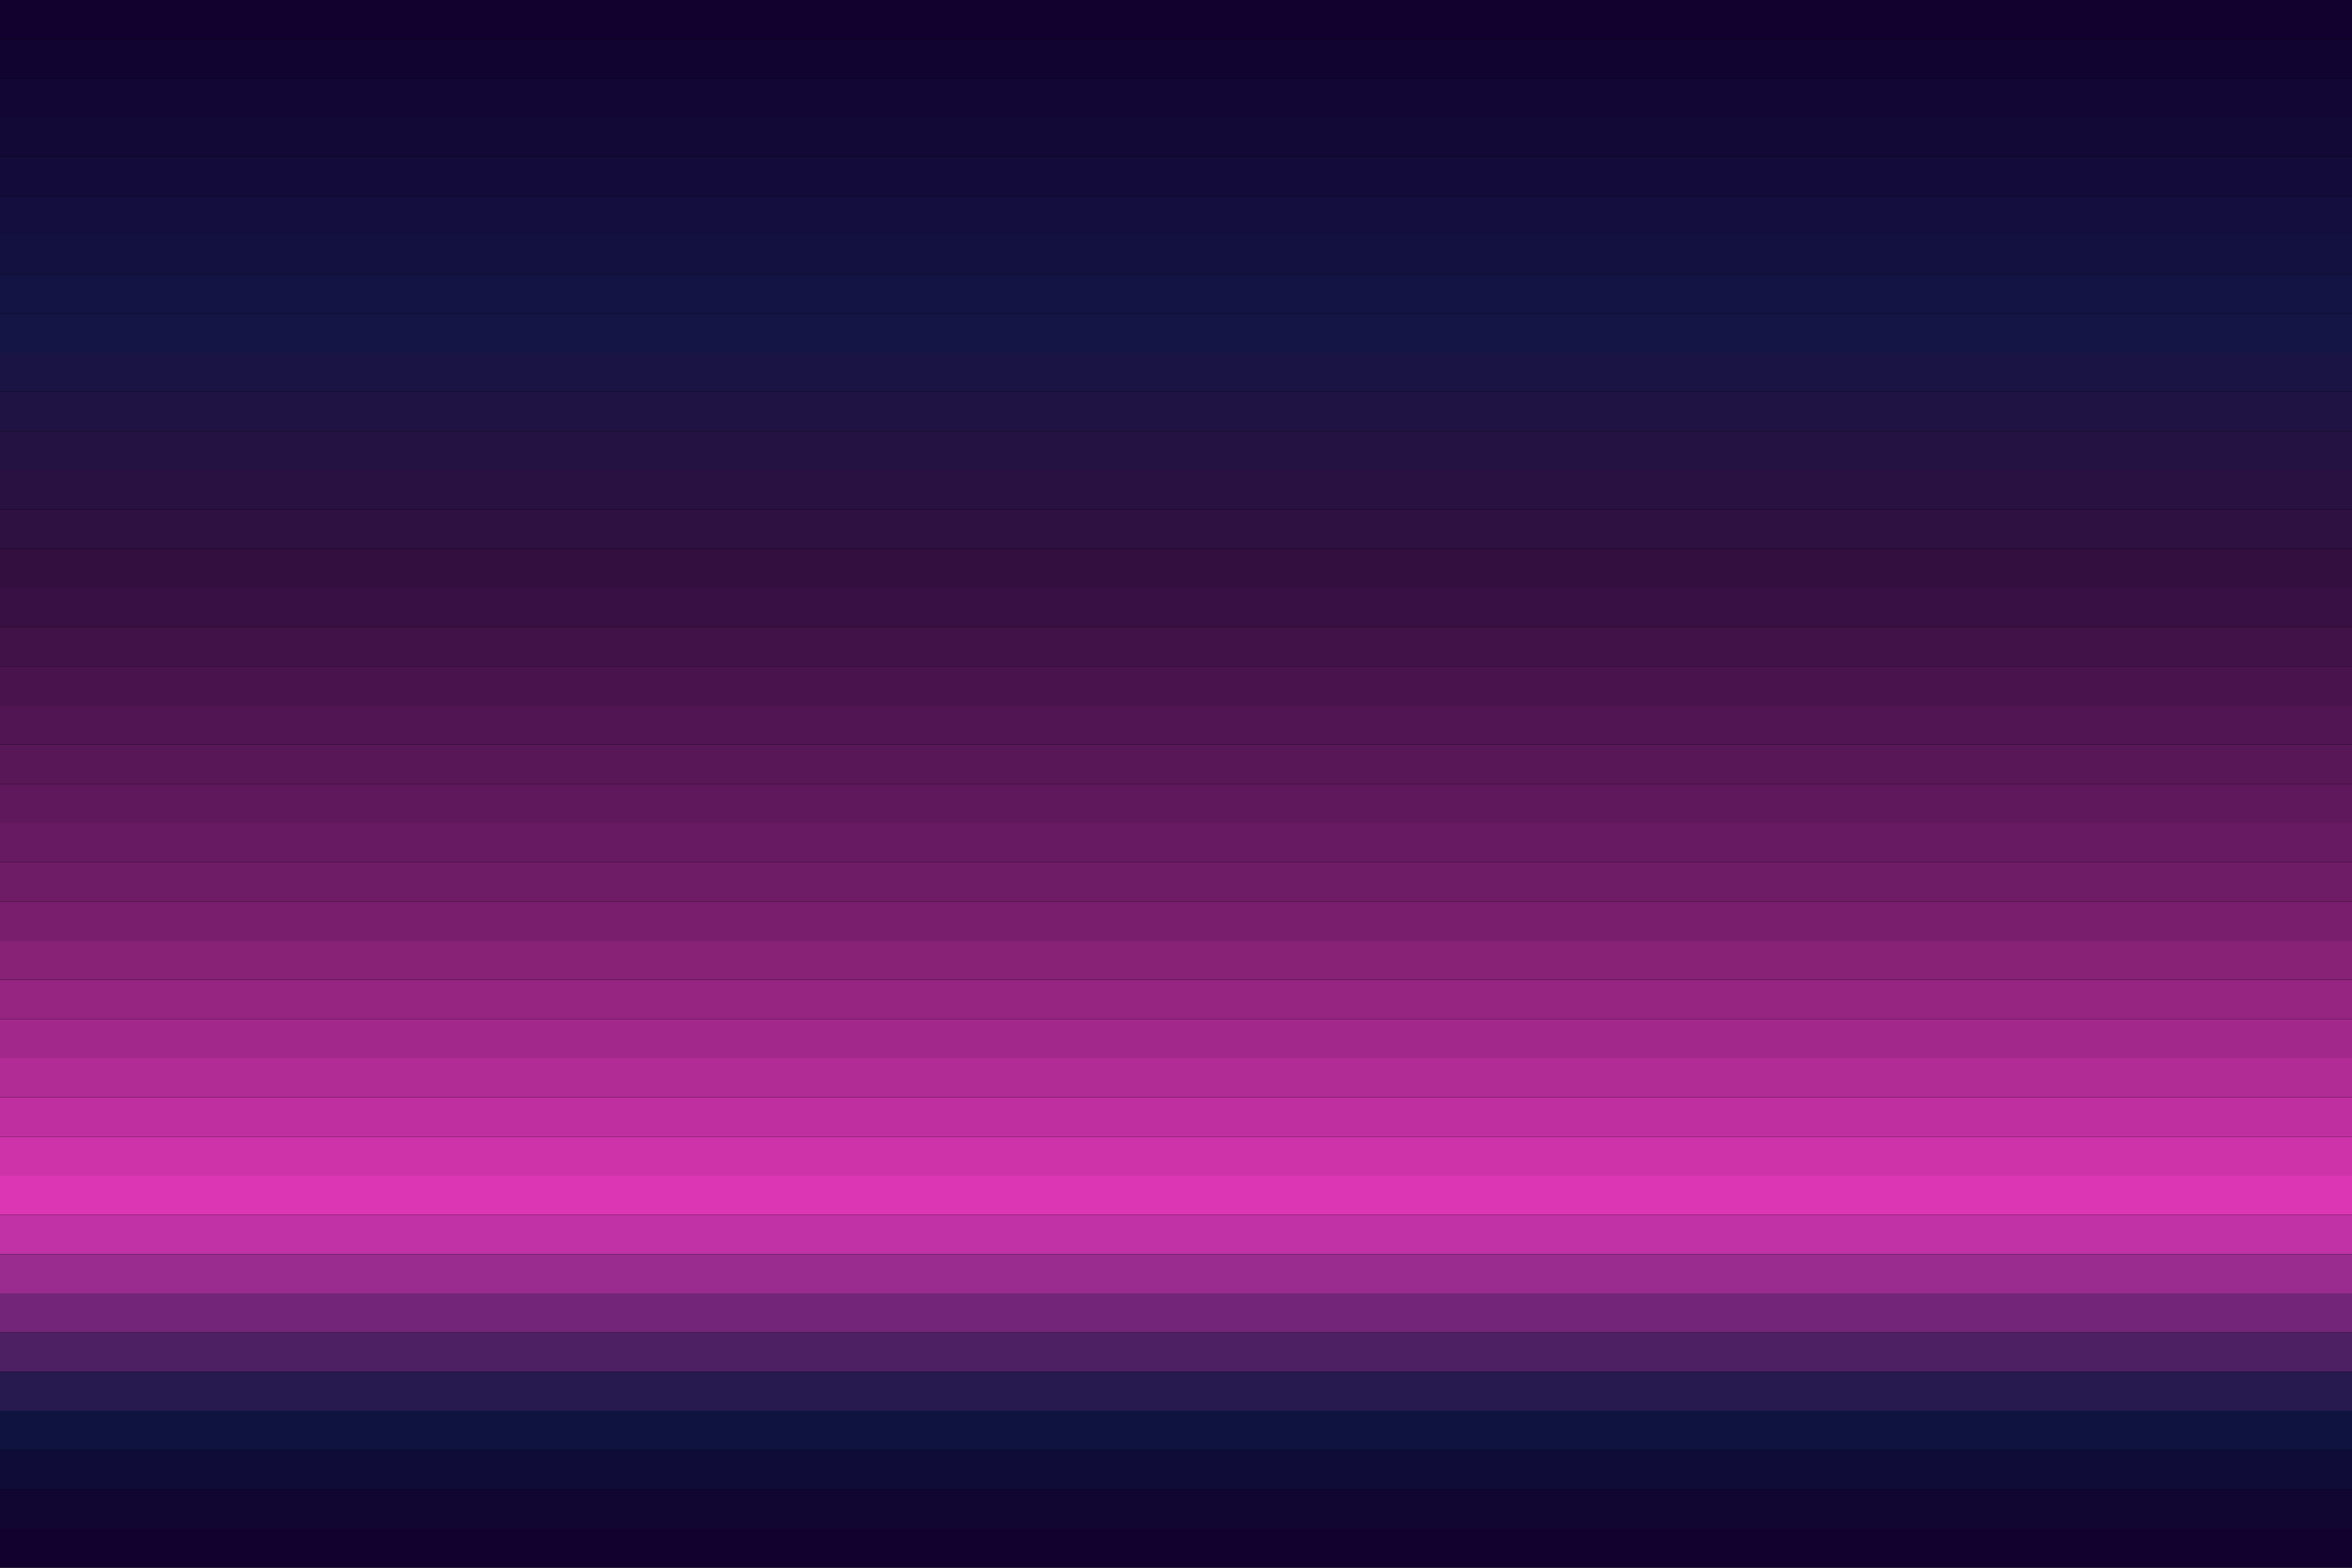
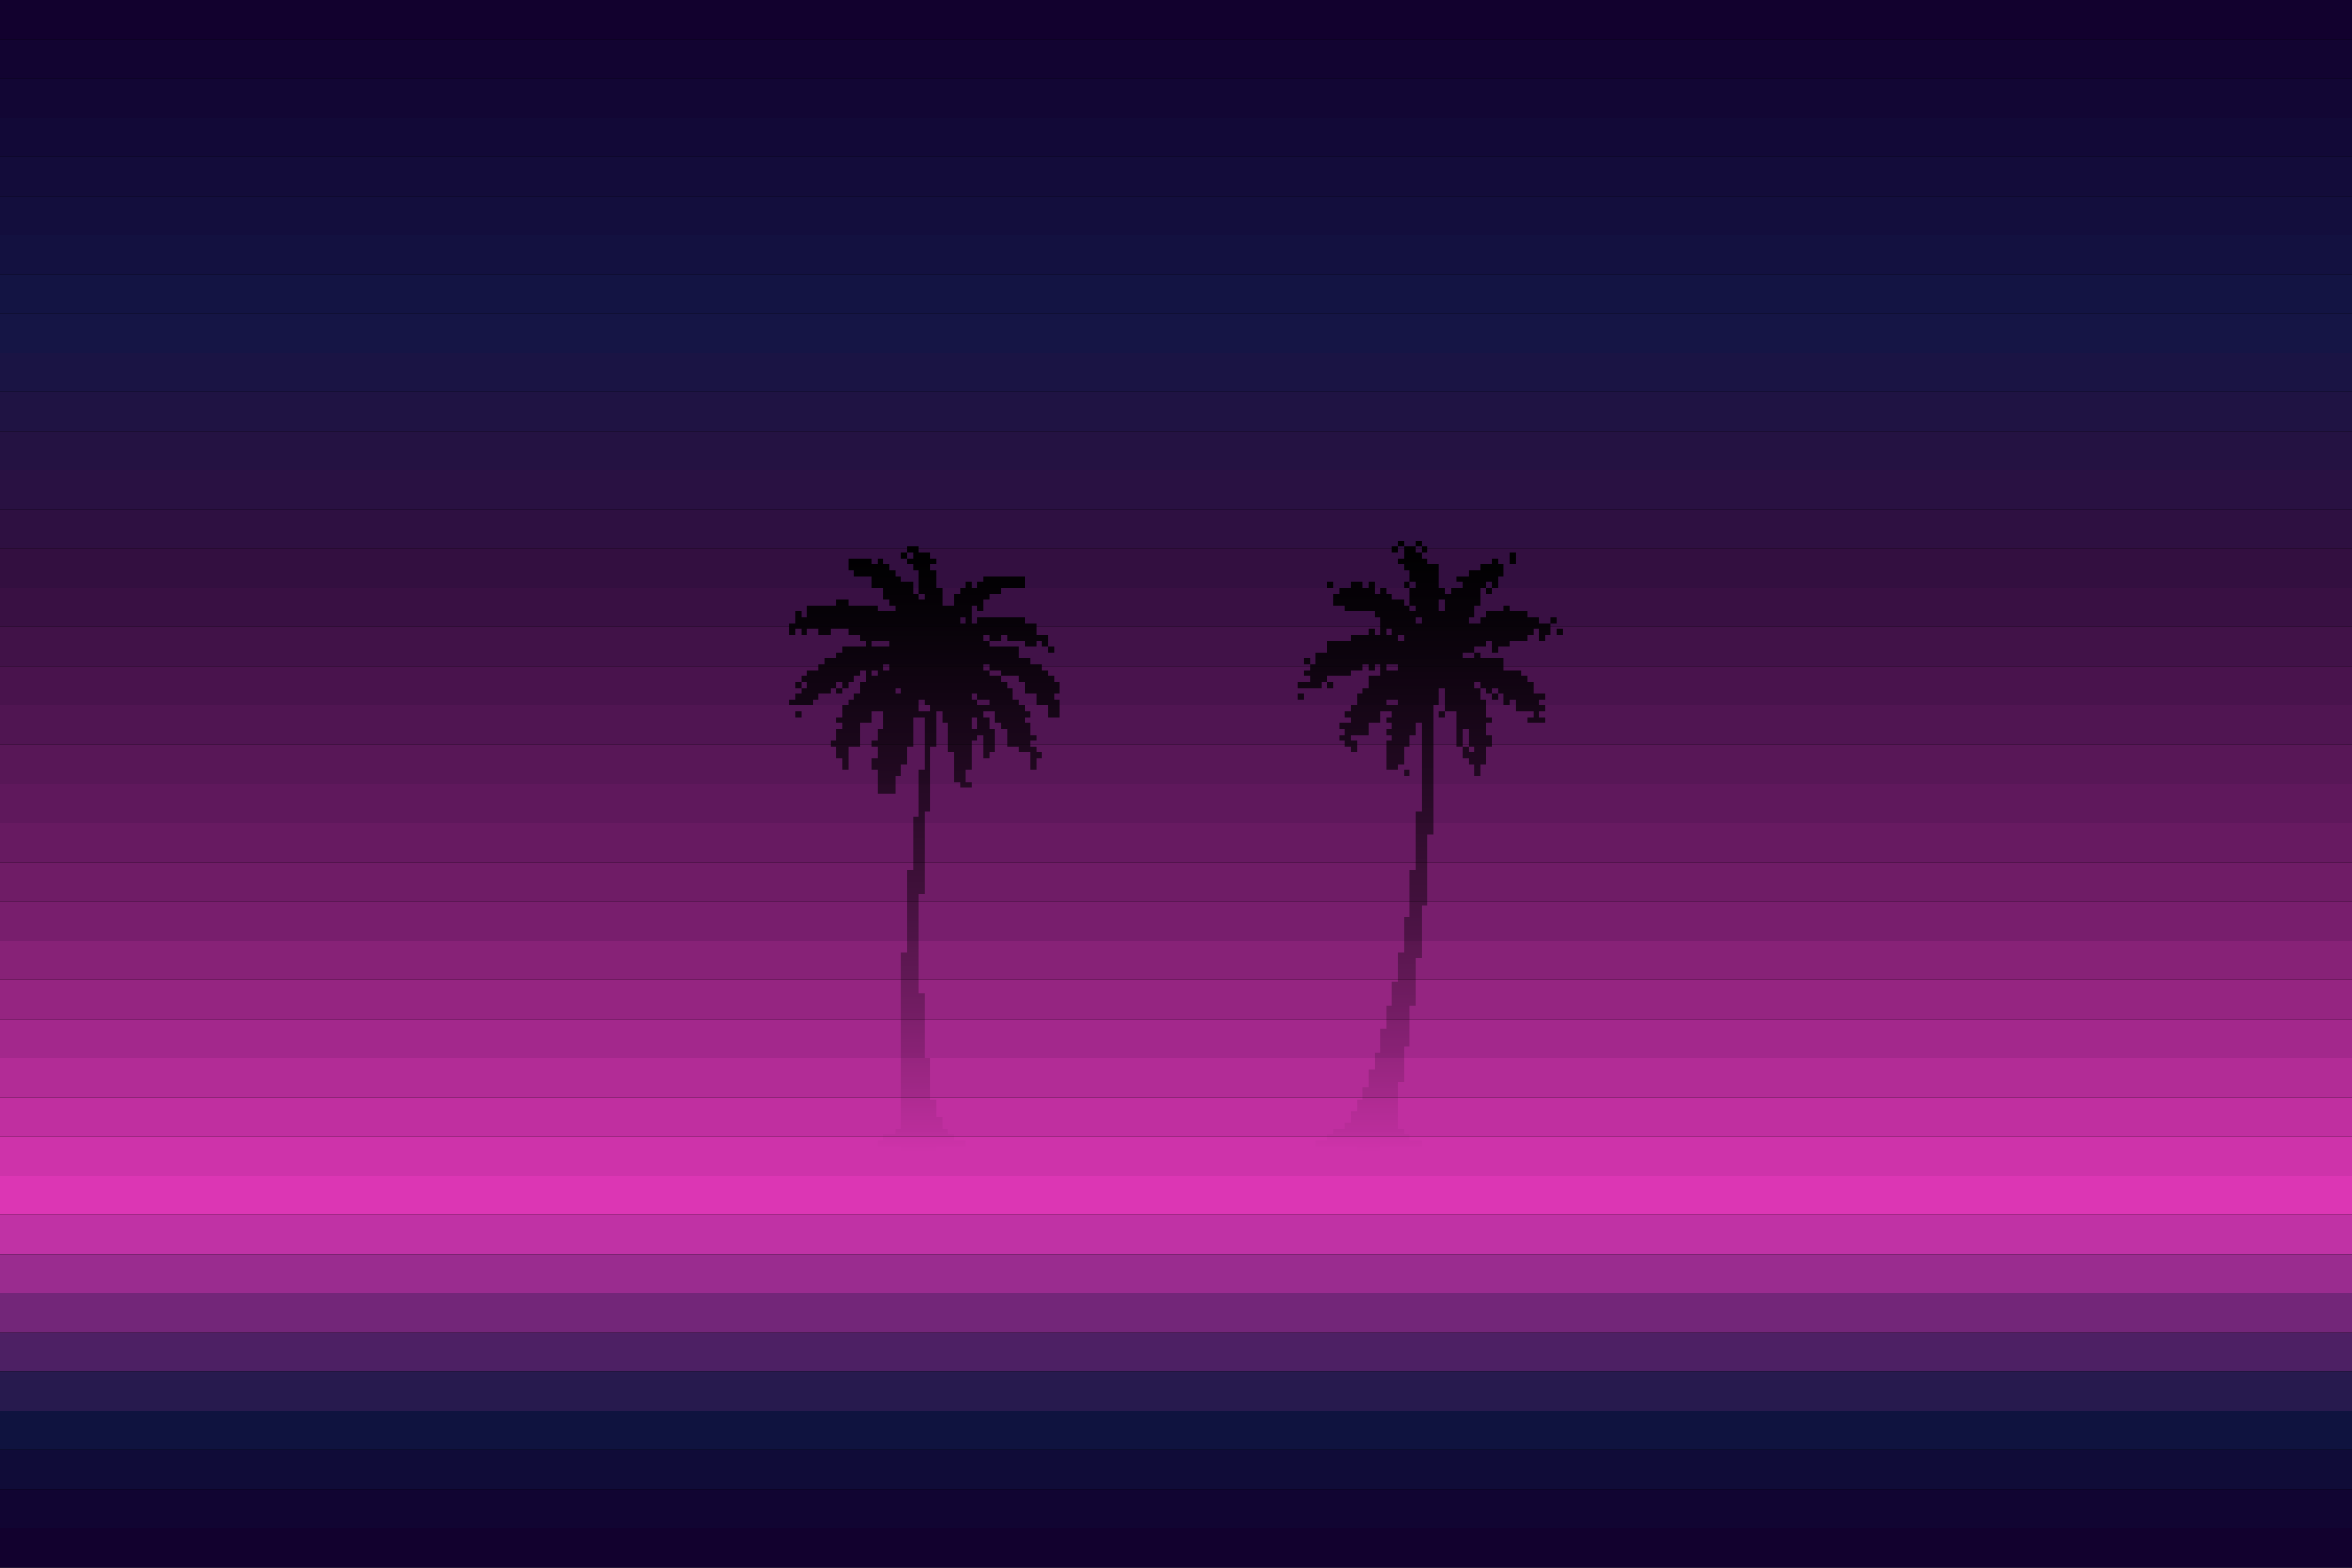
<svg xmlns="http://www.w3.org/2000/svg" width="1200" height="800" viewBox="0 0 1200 800" fill="none">
  <g clip-path="url(#clip0_4104_486)">
    <rect width="1200" height="800" fill="black" />
    <path d="M1200 0H0V20H1200V0Z" fill="#12012E" />
    <path d="M1200 20H0V40H1200V20Z" fill="#120431" />
    <path d="M1200 40H0V60H1200V40Z" fill="#120634" />
    <path d="M1200 60H0V80H1200V60Z" fill="#120937" />
    <path d="M1200 80H0V100H1200V80Z" fill="#130C3A" />
    <path d="M1200 100H0V120H1200V100Z" fill="#130E3D" />
    <path d="M1200 120H0V140H1200V120Z" fill="#131140" />
    <path d="M1200 140H0V160H1200V140Z" fill="#131443" />
    <path d="M1200 160H0V180H1200V160Z" fill="#151545" />
    <path d="M1200 180H0V200H1200V180Z" fill="#1A1444" />
    <path d="M1200 200H0V220H1200V200Z" fill="#1F1343" />
    <path d="M1200 220H0V240H1200V220Z" fill="#241242" />
    <path d="M1200 240H0V260H1200V240Z" fill="#291142" />
    <path d="M1200 260H0V280H1200V260Z" fill="#2E1041" />
    <path d="M1200 280H0V300H1200V280Z" fill="#330F40" />
    <path d="M1200 300H0V320H1200V300Z" fill="#391043" />
    <path d="M1200 320H0V340H1200V320Z" fill="#411248" />
    <path d="M1200 340H0V360H1200V340Z" fill="#49134D" />
    <path d="M1200 360H0V380H1200V360Z" fill="#501552" />
    <path d="M1200 380H0V400H1200V380Z" fill="#581757" />
    <path d="M1200 400H0V420H1200V400Z" fill="#5F185C" />
    <path d="M1200 420H0V440H1200V420Z" fill="#671A61" />
    <path d="M1200 440H0V460H1200V440Z" fill="#6F1C66" />
    <path d="M1200 460H0V480H1200V460Z" fill="#781E6D" />
    <path d="M1200 480H0V500H1200V480Z" fill="#872277" />
    <path d="M1200 500H0V520H1200V500Z" fill="#952581" />
    <path d="M1200 520H0V540H1200V520Z" fill="#A3288C" />
    <path d="M1200 540H0V560H1200V540Z" fill="#B22C96" />
    <path d="M1200 560H0V580H1200V560Z" fill="#C02FA0" />
    <path d="M1200 580H0V600H1200V580Z" fill="#CE33AA" />
    <path d="M1200 600H0V620H1200V600Z" fill="#DC36B4" />
    <path d="M1200 620H0V640H1200V620Z" fill="#C032A5" />
    <path d="M1200 640H0V660H1200V640Z" fill="#9A2C8F" />
    <path d="M1200 660H0V680H1200V660Z" fill="#732679" />
    <path d="M1200 680H0V700H1200V680Z" fill="#4D2064" />
    <path d="M1200 700H0V720H1200V700Z" fill="#271A4E" />
    <path d="M1200 720H0V740H1200V720Z" fill="#0F133F" />
    <path d="M1200 740H0V760H1200V740Z" fill="#100C38" />
    <path d="M1200 760H0V780H1200V760Z" fill="#110532" />
    <path d="M1200 780H0V800H1200V780Z" fill="#12012E" />
+     <path d="M704.25 585H725.25V582H719.25V579H716.25V576H713.25V552H716.25V534H719.25V513H722.25V489H725.25V462H728.25V426H731.25V360H734.25V351H737.25V363H743.25V381H746.25V372H749.25V381H752.25V384H749.25V381H746.25V387H749.25V390H752.25V396H755.25V390H758.25V381H761.25V375H758.25V369H761.25V366H758.25V357H755.25V351H752.25V348H755.25V351H758.25V354H761.25V351H764.25V354H767.25V360H770.25V357H773.25V363H782.25V366H779.25V369H788.25V366H785.25V363H788.25V360H785.25V357H788.25V354H782.25V348H779.25V345H776.25V342H767.25V336H755.25V333H752.25V336H746.25V333H752.25V330H758.25V327H761.25V333H764.25V330H770.25V327H779.25V324H782.25V321H785.25V327H788.25V324H791.25V318H785.25V315H779.25V312H770.25V309H767.25V312H758.25V315H755.25V318H749.25V315H752.25V309H755.25V300H758.25V297H761.25V300H764.25V294H767.25V288H764.25V285H761.25V288H755.25V291H749.25V294H743.25V297H746.25V300H740.25V303H737.25V300H734.25V288H728.25V285H725.25V282H722.25V279H716.25V285H713.25V288H716.25V291H719.25V297H722.25V300H719.25V309H722.25V312H719.25V309H716.25V306H710.25V303H707.25V300H704.25V303H701.25V297H698.25V300H695.25V297H689.25V300H683.25V303H680.25V309H686.25V312H701.25V315H704.25V324H701.25V321H698.25V324H689.25V327H677.25V333H671.25V339H668.25V342H665.25V345H668.25V348H662.25V351H674.25V348H677.25V345H689.25V342H695.25V339H698.25V342H701.25V339H704.25V345H698.25V351H695.25V354H692.25V360H689.25V363H686.25V366H689.25V369H683.25V372H686.25V375H683.25V378H686.25V381H689.25V384H692.25V378H689.25V375H698.25V369H704.25V363H710.25V366H707.25V369H710.25V372H707.25V375H710.25V378H707.25V393H713.25V390H716.25V381H719.25V375H722.25V369H725.25V414H722.25V444H719.25V468H716.25V486H713.25V501H710.25V513H707.25V525H704.25V537H701.25V546H698.25V555H695.25V561H692.25V567H689.25V573H686.25V576H680.25V579H677.25V582H671.25V585H692.25V588H704.25V585ZM716.25 396H719.25V393H716.25V396ZM734.25 366H737.25V363H734.25V366ZM713.25 360H707.25V357H713.25V360ZM761.25 357H764.25V354H761.25V357ZM662.25 357H665.25V354H662.25V357ZM677.25 351H680.25V348H677.25V351ZM713.25 342H707.25V339H713.25V342ZM665.25 339H668.25V336H665.25V339ZM716.25 327H713.25V324H716.25V327ZM794.25 324H797.25V321H794.25V324ZM710.25 324H707.25V321H710.25V324ZM791.25 318H794.25V315H791.25V318ZM725.25 318H722.25V315H725.25V318ZM737.25 312H734.25V306H737.25V312ZM758.25 303H761.25V300H758.25V303ZM716.25 300H719.25V297H716.25V300ZM677.25 300H680.25V297H677.25V300ZM770.25 288H773.25V282H770.25V288ZM725.25 282H728.25V279H725.25V282ZM710.25 282H713.25V279H710.25V282ZM722.25 279H725.25V276H722.25V279ZM713.25 279H716.25V276H713.25V279Z" fill="url(#paint0_linear_4104_486)" />
+     <path d="M477.75 585H492.75V582H486.75V579H483.75V576H480.75V570H477.75V561H474.75V540H471.75V507H468.75V456H471.75V414H474.75V381H477.75V363H480.75V369H483.75V384H486.75V399H489.75V402H495.75V399H492.75V393H495.75V378H498.75V375H501.75V387H504.75V384H507.75V372H504.75V366H501.75V363H507.75V369H510.75V372H513.75V381H519.75V384H525.75V393H528.75V387H531.75V384H528.75V381H525.75V378H528.75V375H525.75V369H522.75V366H525.75V363H522.75V360H519.75V357H516.75V351H513.75V348H510.75V345H504.75V342H501.75V339H504.75V342H510.75V345H519.75V348H522.75V354H528.75V360H534.75V366H540.75V357H537.75V354H540.75V348H537.75V345H534.75V342H531.75V339H525.75V336H519.75V330H504.75V327H501.75V324H504.75V327H510.75V324H513.75V327H522.75V330H528.75V327H531.75V330H534.75V324H528.75V318H522.75V315H498.75V318H495.75V309H498.75V312H501.75V306H504.75V303H510.75V300H522.75V294H501.75V297H498.75V300H495.75V297H492.75V300H489.75V303H486.75V309H480.75V300H477.75V291H474.75V288H477.75V285H474.75V282H468.75V279H462.75V282H465.75V285H462.75V288H465.75V291H468.75V303H471.75V306H468.75V303H465.75V297H459.75V294H456.75V291H453.75V288H450.75V285H447.75V288H444.75V285H432.75V291H435.75V294H444.75V300H450.75V306H453.75V309H456.75V312H447.75V309H432.75V306H426.75V309H411.75V315H408.75V312H405.75V318H402.75V324H405.75V321H408.75V324H411.75V321H417.75V324H423.75V321H432.75V324H438.75V327H441.75V330H429.75V333H426.75V336H420.75V339H417.75V342H411.75V345H408.75V348H411.75V351H408.75V354H405.75V357H402.75V360H414.75V357H417.75V354H423.75V351H426.75V348H429.75V351H432.75V348H435.75V345H438.75V342H441.75V348H438.75V354H435.75V357H432.75V360H429.75V366H426.75V369H429.75V372H426.75V378H423.75V381H426.75V387H429.75V393H432.75V381H438.75V369H444.75V363H450.75V372H447.75V378H444.75V381H447.75V387H444.75V393H447.75V405H456.75V396H459.75V390H462.75V381H465.75V366H471.75V393H468.75V417H465.75V444H462.75V486H459.75V576H456.75V579H450.75V582H447.75V585H459.75V588H477.75V585ZM498.75 372H495.75V366H498.75V372ZM405.75 366H408.75V363H405.75V366ZM471.75 360H474.75V363H468.75V357H471.75V360ZM498.75 357H504.75V360H498.75V357H495.75V354H498.75V357ZM459.75 354H456.75V351H459.75V354ZM426.75 354H429.75V351H426.75V354ZM405.75 351H408.75V348H405.75V351ZM447.75 345H444.75V342H447.75V345ZM453.75 342H450.75V339H453.75V342ZM534.75 333H537.75V330H534.75V333ZM453.75 330H444.75V327H453.75V330ZM492.75 318H489.75V315H492.75V318ZM459.75 285H462.75V282H459.75V285Z" fill="url(#paint1_linear_4104_486)" />
  </g>
  <defs>
+     <linearGradient id="paint0_linear_4104_486" x1="729.75" y1="276" x2="729.75" y2="588" gradientUnits="userSpaceOnUse">
+       <stop />
+       <stop offset="1" stop-opacity="0" />
+     </linearGradient>
+     <linearGradient id="paint1_linear_4104_486" x1="471.75" y1="279" x2="471.75" y2="588" gradientUnits="userSpaceOnUse">
+       <stop />
+       <stop offset="1" stop-opacity="0" />
+     </linearGradient>
    <clipPath id="clip0_4104_486">
      <rect width="1200" height="800" fill="white" />
    </clipPath>
  </defs>
</svg>
